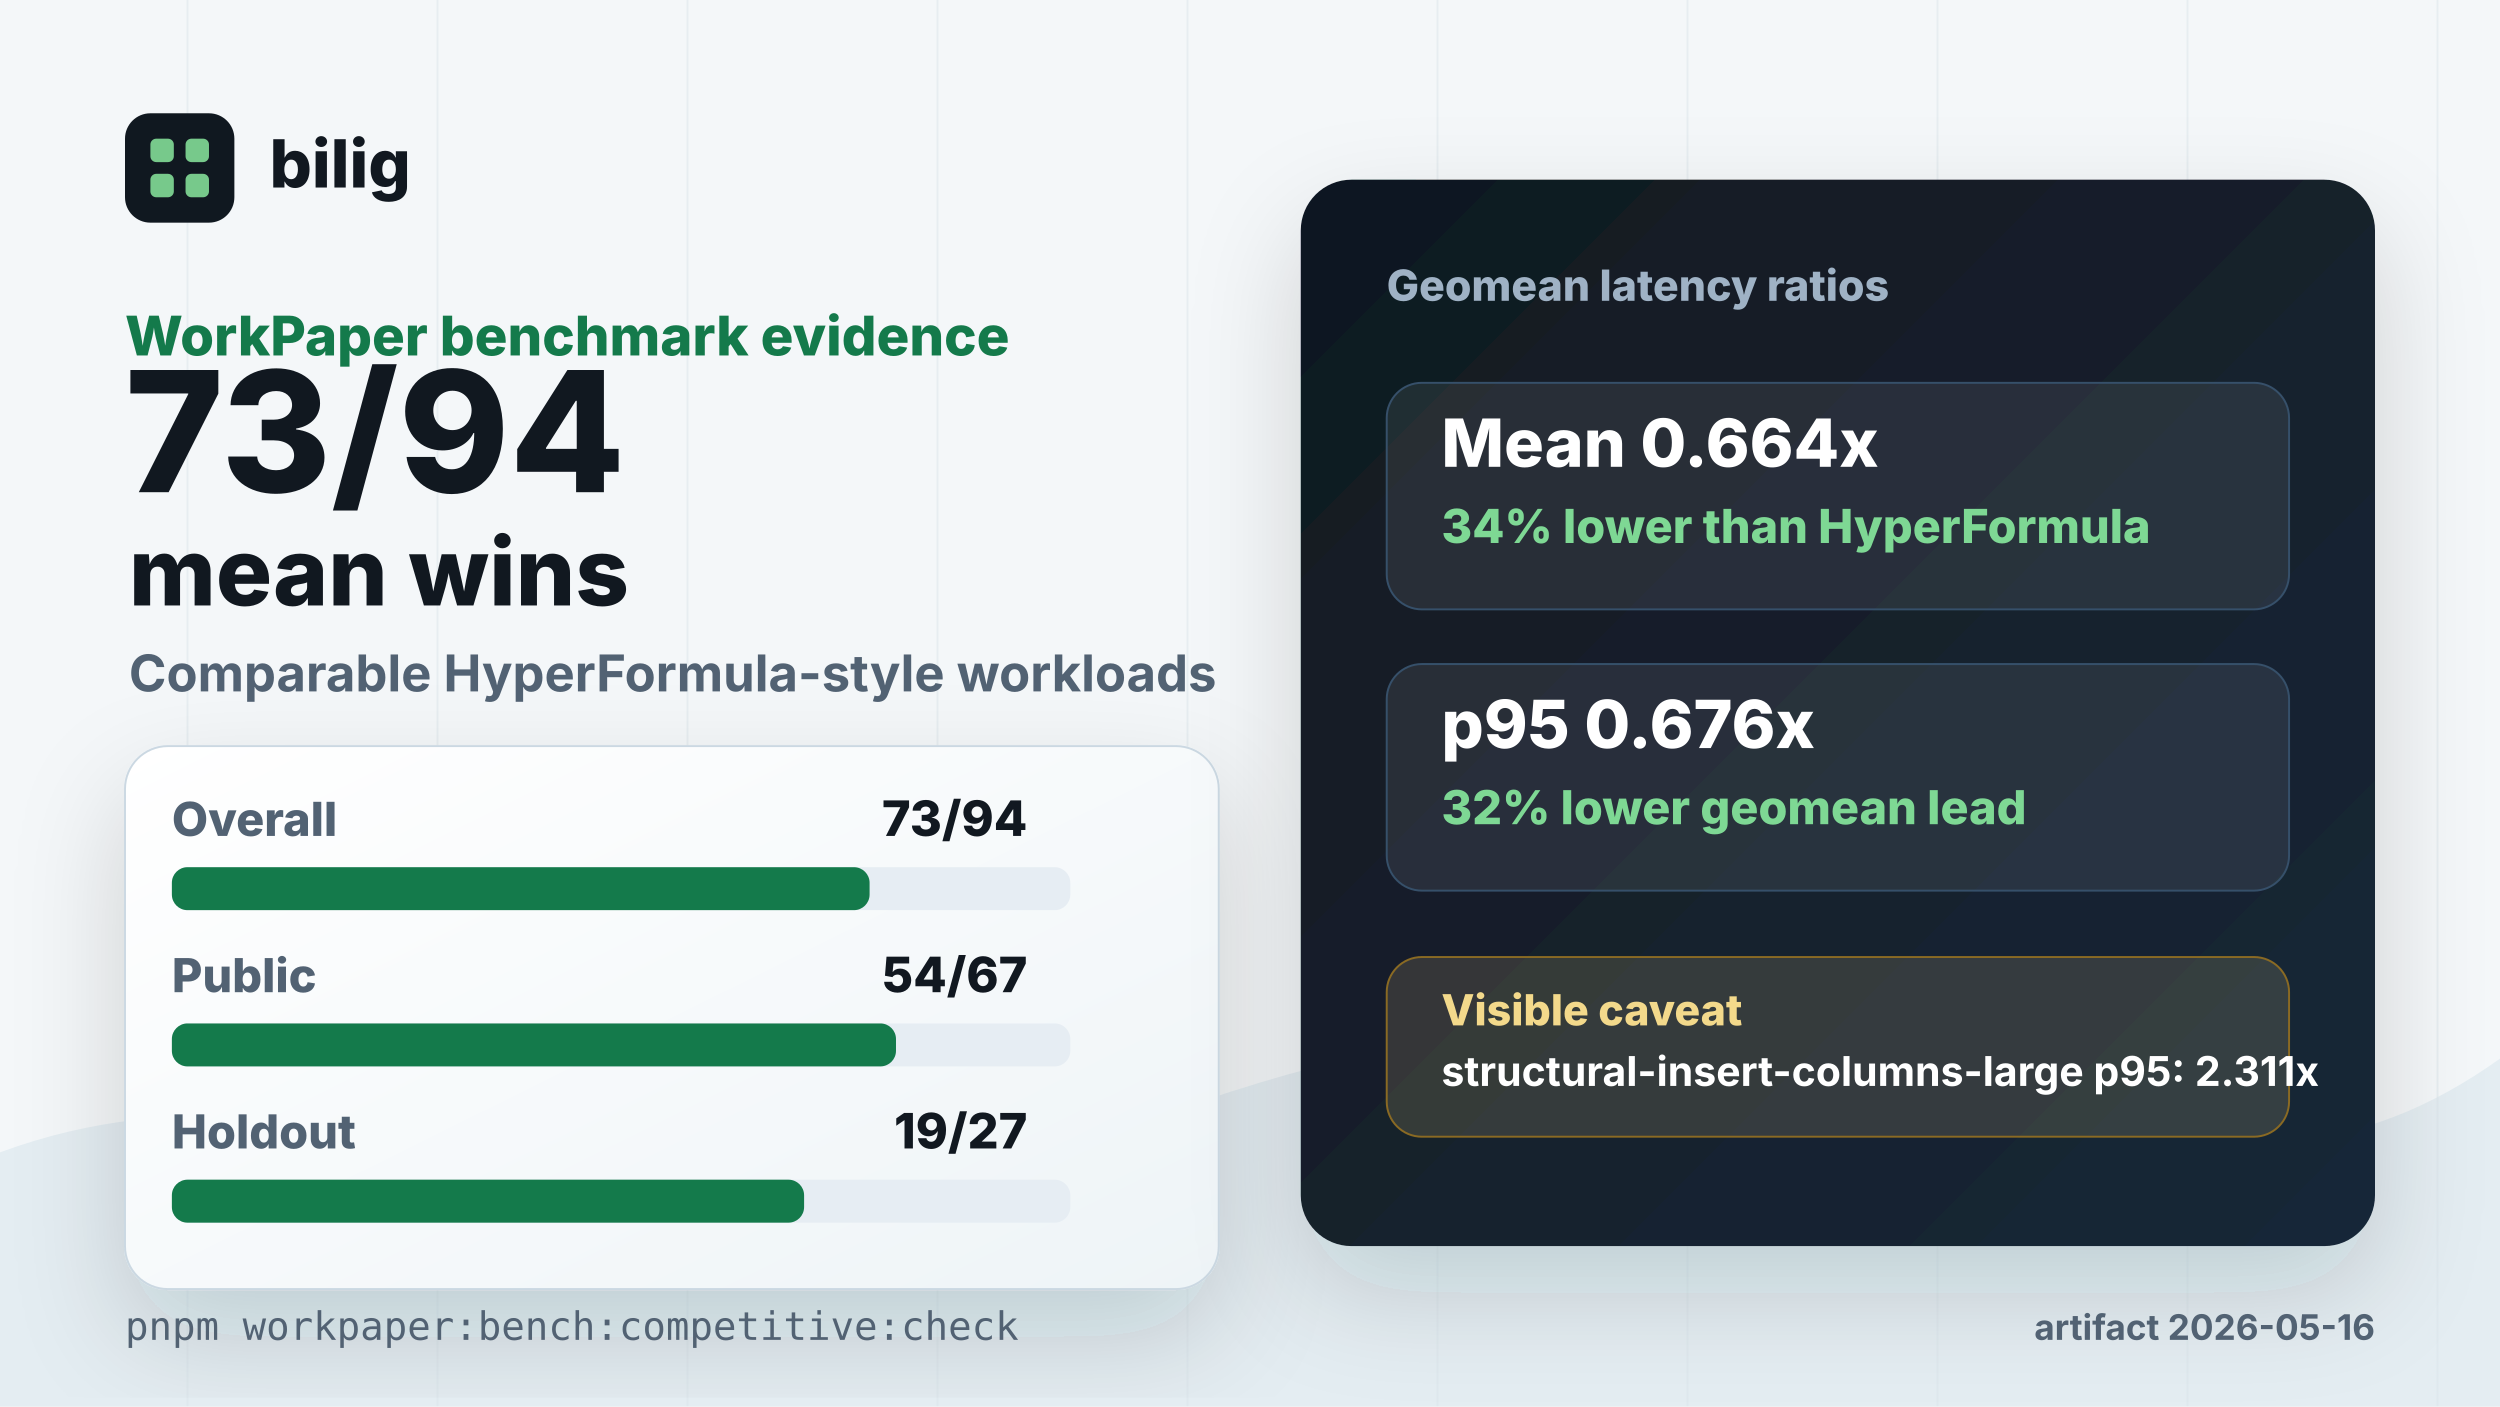
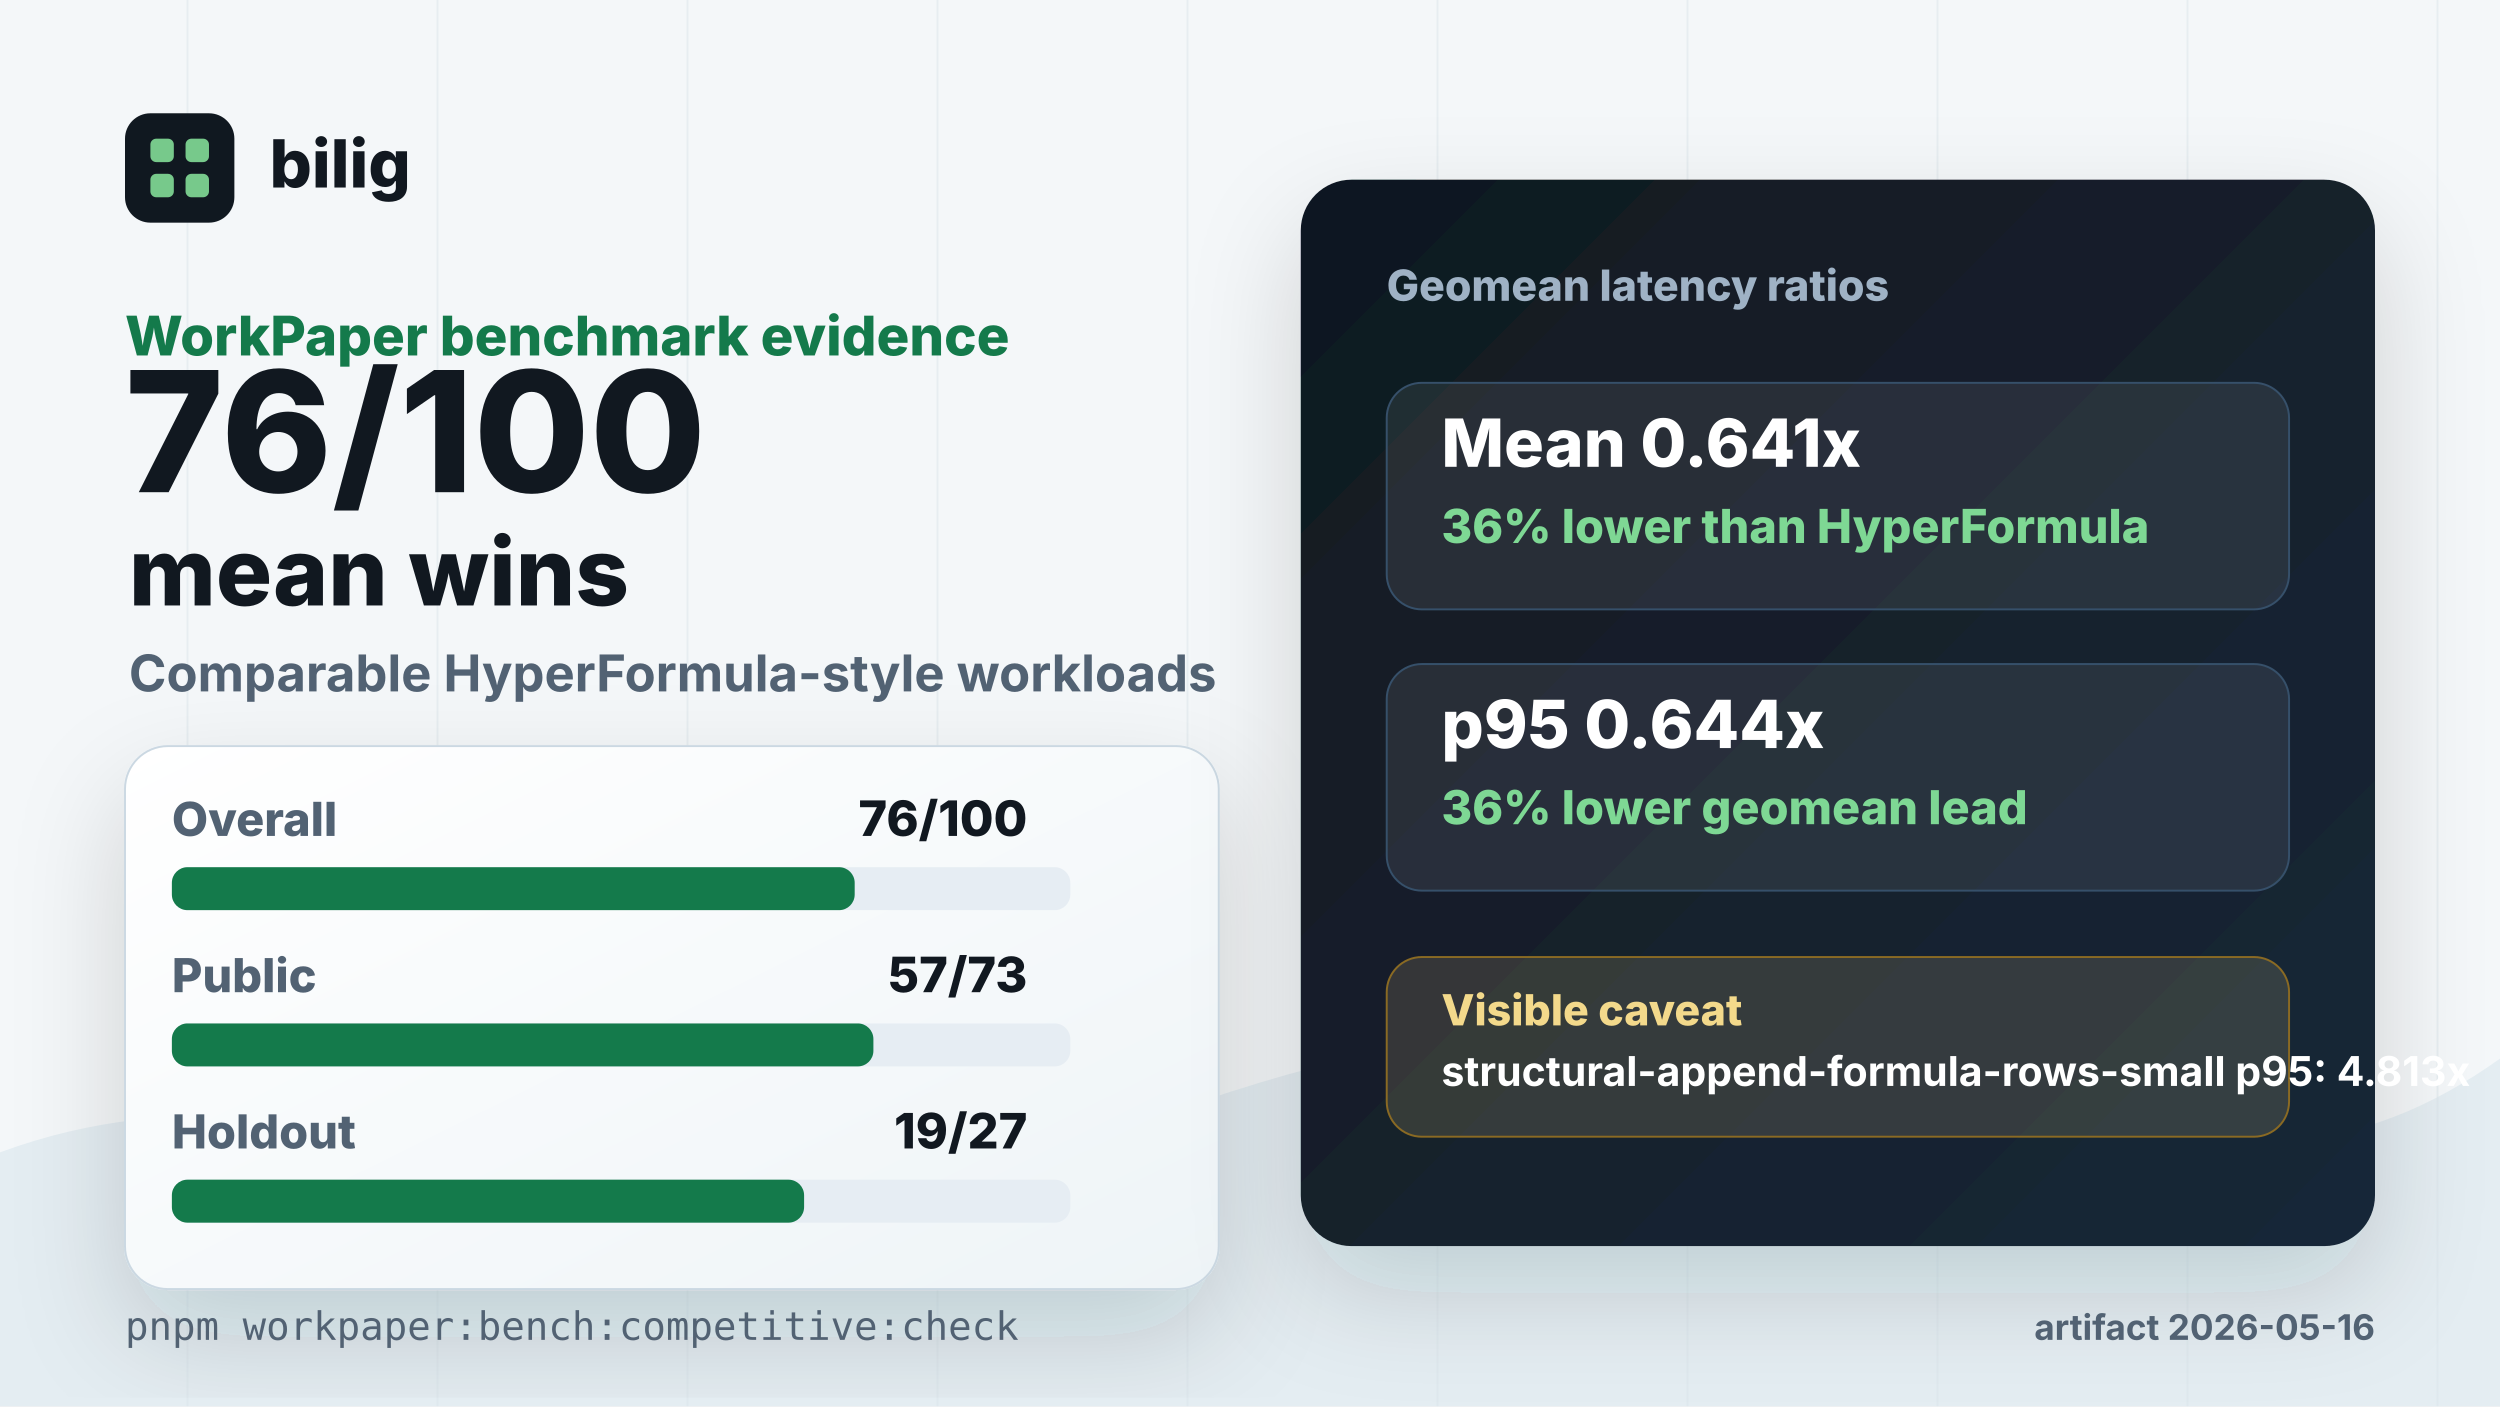
<svg xmlns="http://www.w3.org/2000/svg" width="1280" height="720" viewBox="0 0 1280 720">
  <defs>
    <linearGradient id="panel" x1="0" x2="1" y1="0" y2="1">
      <stop offset="0" stop-color="#ffffff" />
      <stop offset="1" stop-color="#eef4f7" />
    </linearGradient>
    <linearGradient id="dark" x1="0" x2="1" y1="0" y2="1">
      <stop offset="0" stop-color="#101820" />
      <stop offset="1" stop-color="#192838" />
    </linearGradient>
    <filter id="shadow" x="-20%" y="-20%" width="140%" height="140%">
      <feDropShadow dx="0" dy="24" stdDeviation="28" flood-color="#102033" flood-opacity="0.16" />
    </filter>
  </defs>
  <rect width="1280" height="720" fill="#f4f7f9" />
  <path d="M0 590 C190 520 340 674 520 600 C700 526 814 502 1000 560 C1135 602 1210 592 1280 542 L1280 720 L0 720 Z" fill="#e4edf2" />
  <g opacity="0.5" stroke="#d9e3ea" stroke-width="1">
    <path d="M96 0 V720" />
    <path d="M224 0 V720" />
    <path d="M352 0 V720" />
    <path d="M480 0 V720" />
    <path d="M608 0 V720" />
    <path d="M736 0 V720" />
    <path d="M864 0 V720" />
    <path d="M992 0 V720" />
    <path d="M1120 0 V720" />
    <path d="M1248 0 V720" />
  </g>
  <g transform="translate(64 58)">
    <rect x="0" y="0" width="56" height="56" rx="13" fill="#101820" />
    <rect x="13" y="13" width="12" height="12" rx="3" fill="#77c98b" />
    <rect x="31" y="13" width="12" height="12" rx="3" fill="#77c98b" />
    <rect x="13" y="31" width="12" height="12" rx="3" fill="#77c98b" />
    <rect x="31" y="31" width="12" height="12" rx="3" fill="#77c98b" />
    <text x="74" y="38" fill="#111820" font-family="Inter, Arial, Helvetica, sans-serif" font-size="34" font-weight="820">bilig</text>
  </g>
  <text x="64" y="182" fill="#147a4b" font-family="Inter, Arial, Helvetica, sans-serif" font-size="28" font-weight="820">WorkPaper benchmark evidence</text>
-   <text x="64" y="252" fill="#111820" font-family="Inter, Arial, Helvetica, sans-serif" font-size="86" font-weight="830" letter-spacing="0">73/94</text>
+   <text x="64" y="252" fill="#111820" font-family="Inter, Arial, Helvetica, sans-serif" font-size="86" font-weight="830" letter-spacing="0">76/100</text>
  <text x="66" y="310" fill="#111820" font-family="Inter, Arial, Helvetica, sans-serif" font-size="48" font-weight="800" letter-spacing="0">mean wins</text>
  <text x="66" y="354" fill="#526273" font-family="Inter, Arial, Helvetica, sans-serif" font-size="26" font-weight="650">Comparable HyperFormula-style workloads</text>
  <g filter="url(#shadow)">
    <rect x="64" y="382" width="560" height="278" rx="22" fill="url(#panel)" stroke="#cbd8e2" />
  </g>
  <g transform="translate(88 428)">
    <text x="0" y="0" fill="#526273" font-family="Inter, Arial, Helvetica, sans-serif" font-size="24" font-weight="760">Overall</text>
-     <text x="438" y="0" text-anchor="end" fill="#111820" font-family="Inter, Arial, Helvetica, sans-serif" font-size="25" font-weight="820">73/94</text>
+     <text x="438" y="0" text-anchor="end" fill="#111820" font-family="Inter, Arial, Helvetica, sans-serif" font-size="25" font-weight="820">76/100</text>
    <rect x="0" y="16" width="460" height="22" rx="8" fill="#e6edf3" />
-     <rect x="0" y="16" width="357.23" height="22" rx="8" fill="#147a4b" />
+     <rect x="0" y="16" width="349.60" height="22" rx="8" fill="#147a4b" />
  </g>
  <g transform="translate(88 508)">
    <text x="0" y="0" fill="#526273" font-family="Inter, Arial, Helvetica, sans-serif" font-size="24" font-weight="760">Public</text>
-     <text x="438" y="0" text-anchor="end" fill="#111820" font-family="Inter, Arial, Helvetica, sans-serif" font-size="25" font-weight="820">54/67</text>
+     <text x="438" y="0" text-anchor="end" fill="#111820" font-family="Inter, Arial, Helvetica, sans-serif" font-size="25" font-weight="820">57/73</text>
    <rect x="0" y="16" width="460" height="22" rx="8" fill="#e6edf3" />
-     <rect x="0" y="16" width="370.75" height="22" rx="8" fill="#147a4b" />
+     <rect x="0" y="16" width="359.18" height="22" rx="8" fill="#147a4b" />
  </g>
  <g transform="translate(88 588)">
    <text x="0" y="0" fill="#526273" font-family="Inter, Arial, Helvetica, sans-serif" font-size="24" font-weight="760">Holdout</text>
    <text x="438" y="0" text-anchor="end" fill="#111820" font-family="Inter, Arial, Helvetica, sans-serif" font-size="25" font-weight="820">19/27</text>
    <rect x="0" y="16" width="460" height="22" rx="8" fill="#e6edf3" />
    <rect x="0" y="16" width="323.70" height="22" rx="8" fill="#147a4b" />
  </g>
  <g filter="url(#shadow)">
    <rect x="666" y="92" width="550" height="546" rx="26" fill="url(#dark)" />
  </g>
  <text x="710" y="154" fill="#9fb2c5" font-family="Inter, Arial, Helvetica, sans-serif" font-size="22" font-weight="760">Geomean latency ratios</text>
  <g transform="translate(710 196)">
    <rect x="0" y="0" width="462" height="116" rx="18" fill="#ffffff" fill-opacity="0.08" stroke="#36506a" />
-     <text x="28" y="43" fill="#ffffff" font-family="Inter, Arial, Helvetica, sans-serif" font-size="34" font-weight="840">Mean 0.664x</text>
-     <text x="28" y="82" fill="#7ed894" font-family="Inter, Arial, Helvetica, sans-serif" font-size="24" font-weight="780">34% lower than HyperFormula</text>
+     <text x="28" y="43" fill="#ffffff" font-family="Inter, Arial, Helvetica, sans-serif" font-size="34" font-weight="840">Mean 0.641x</text>
+     <text x="28" y="82" fill="#7ed894" font-family="Inter, Arial, Helvetica, sans-serif" font-size="24" font-weight="780">36% lower than HyperFormula</text>
  </g>
  <g transform="translate(710 340)">
    <rect x="0" y="0" width="462" height="116" rx="18" fill="#ffffff" fill-opacity="0.08" stroke="#36506a" />
-     <text x="28" y="43" fill="#ffffff" font-family="Inter, Arial, Helvetica, sans-serif" font-size="34" font-weight="840">p95 0.676x</text>
-     <text x="28" y="82" fill="#7ed894" font-family="Inter, Arial, Helvetica, sans-serif" font-size="24" font-weight="780">32% lower geomean lead</text>
+     <text x="28" y="43" fill="#ffffff" font-family="Inter, Arial, Helvetica, sans-serif" font-size="34" font-weight="840">p95 0.644x</text>
+     <text x="28" y="82" fill="#7ed894" font-family="Inter, Arial, Helvetica, sans-serif" font-size="24" font-weight="780">36% lower geomean lead</text>
  </g>
  <g transform="translate(710 490)">
    <rect x="0" y="0" width="462" height="92" rx="18" fill="#f4d991" fill-opacity="0.14" stroke="#8a6a23" />
    <text x="28" y="35" fill="#f3d98b" font-family="Inter, Arial, Helvetica, sans-serif" font-size="22" font-weight="820">Visible caveat</text>
-     <text x="28" y="66" fill="#ffffff" font-family="Inter, Arial, Helvetica, sans-serif" font-size="21" font-weight="650">structural-insert-columns-large p95: 2.311x</text>
+     <text x="28" y="66" fill="#ffffff" font-family="Inter, Arial, Helvetica, sans-serif" font-size="21" font-weight="650">structural-append-formula-rows-small p95: 4.813x</text>
  </g>
  <text x="64" y="686" fill="#526273" font-family="SFMono-Regular, Menlo, Consolas, monospace" font-size="20">pnpm workpaper:bench:competitive:check</text>
  <text x="1216" y="686" text-anchor="end" fill="#526273" font-family="Inter, Arial, Helvetica, sans-serif" font-size="18" font-weight="650">artifact 2026-05-16</text>
</svg>
